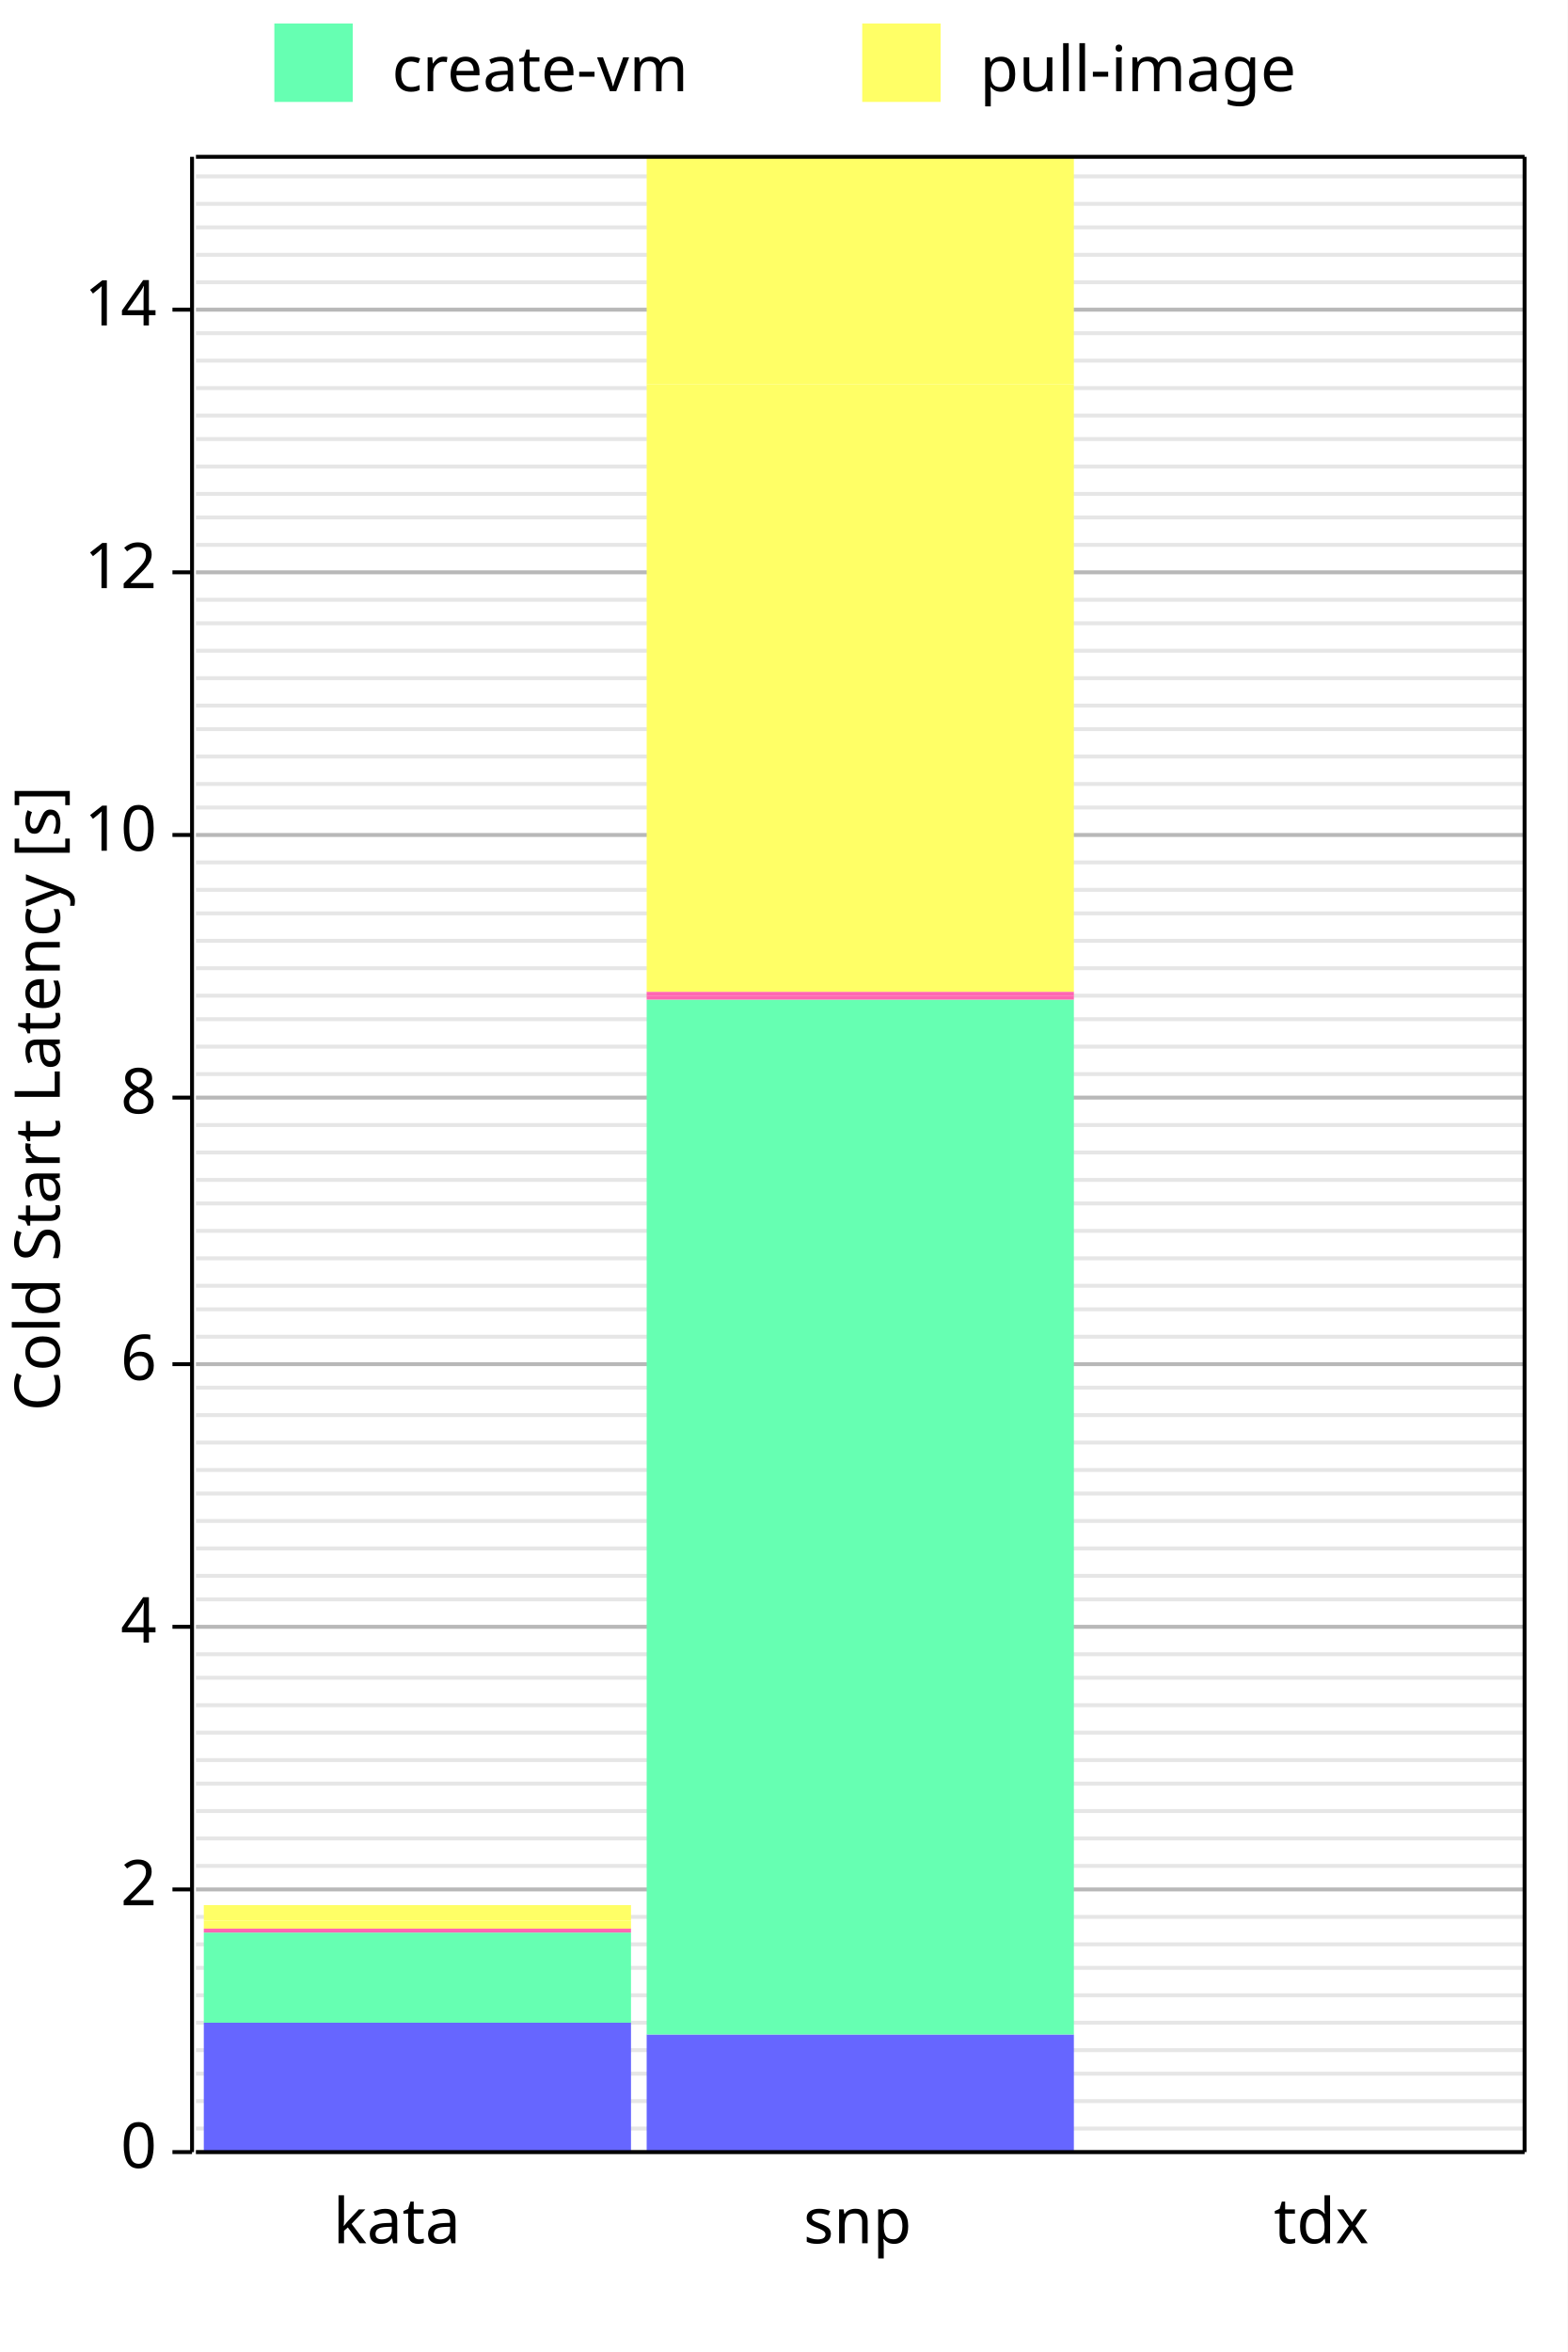
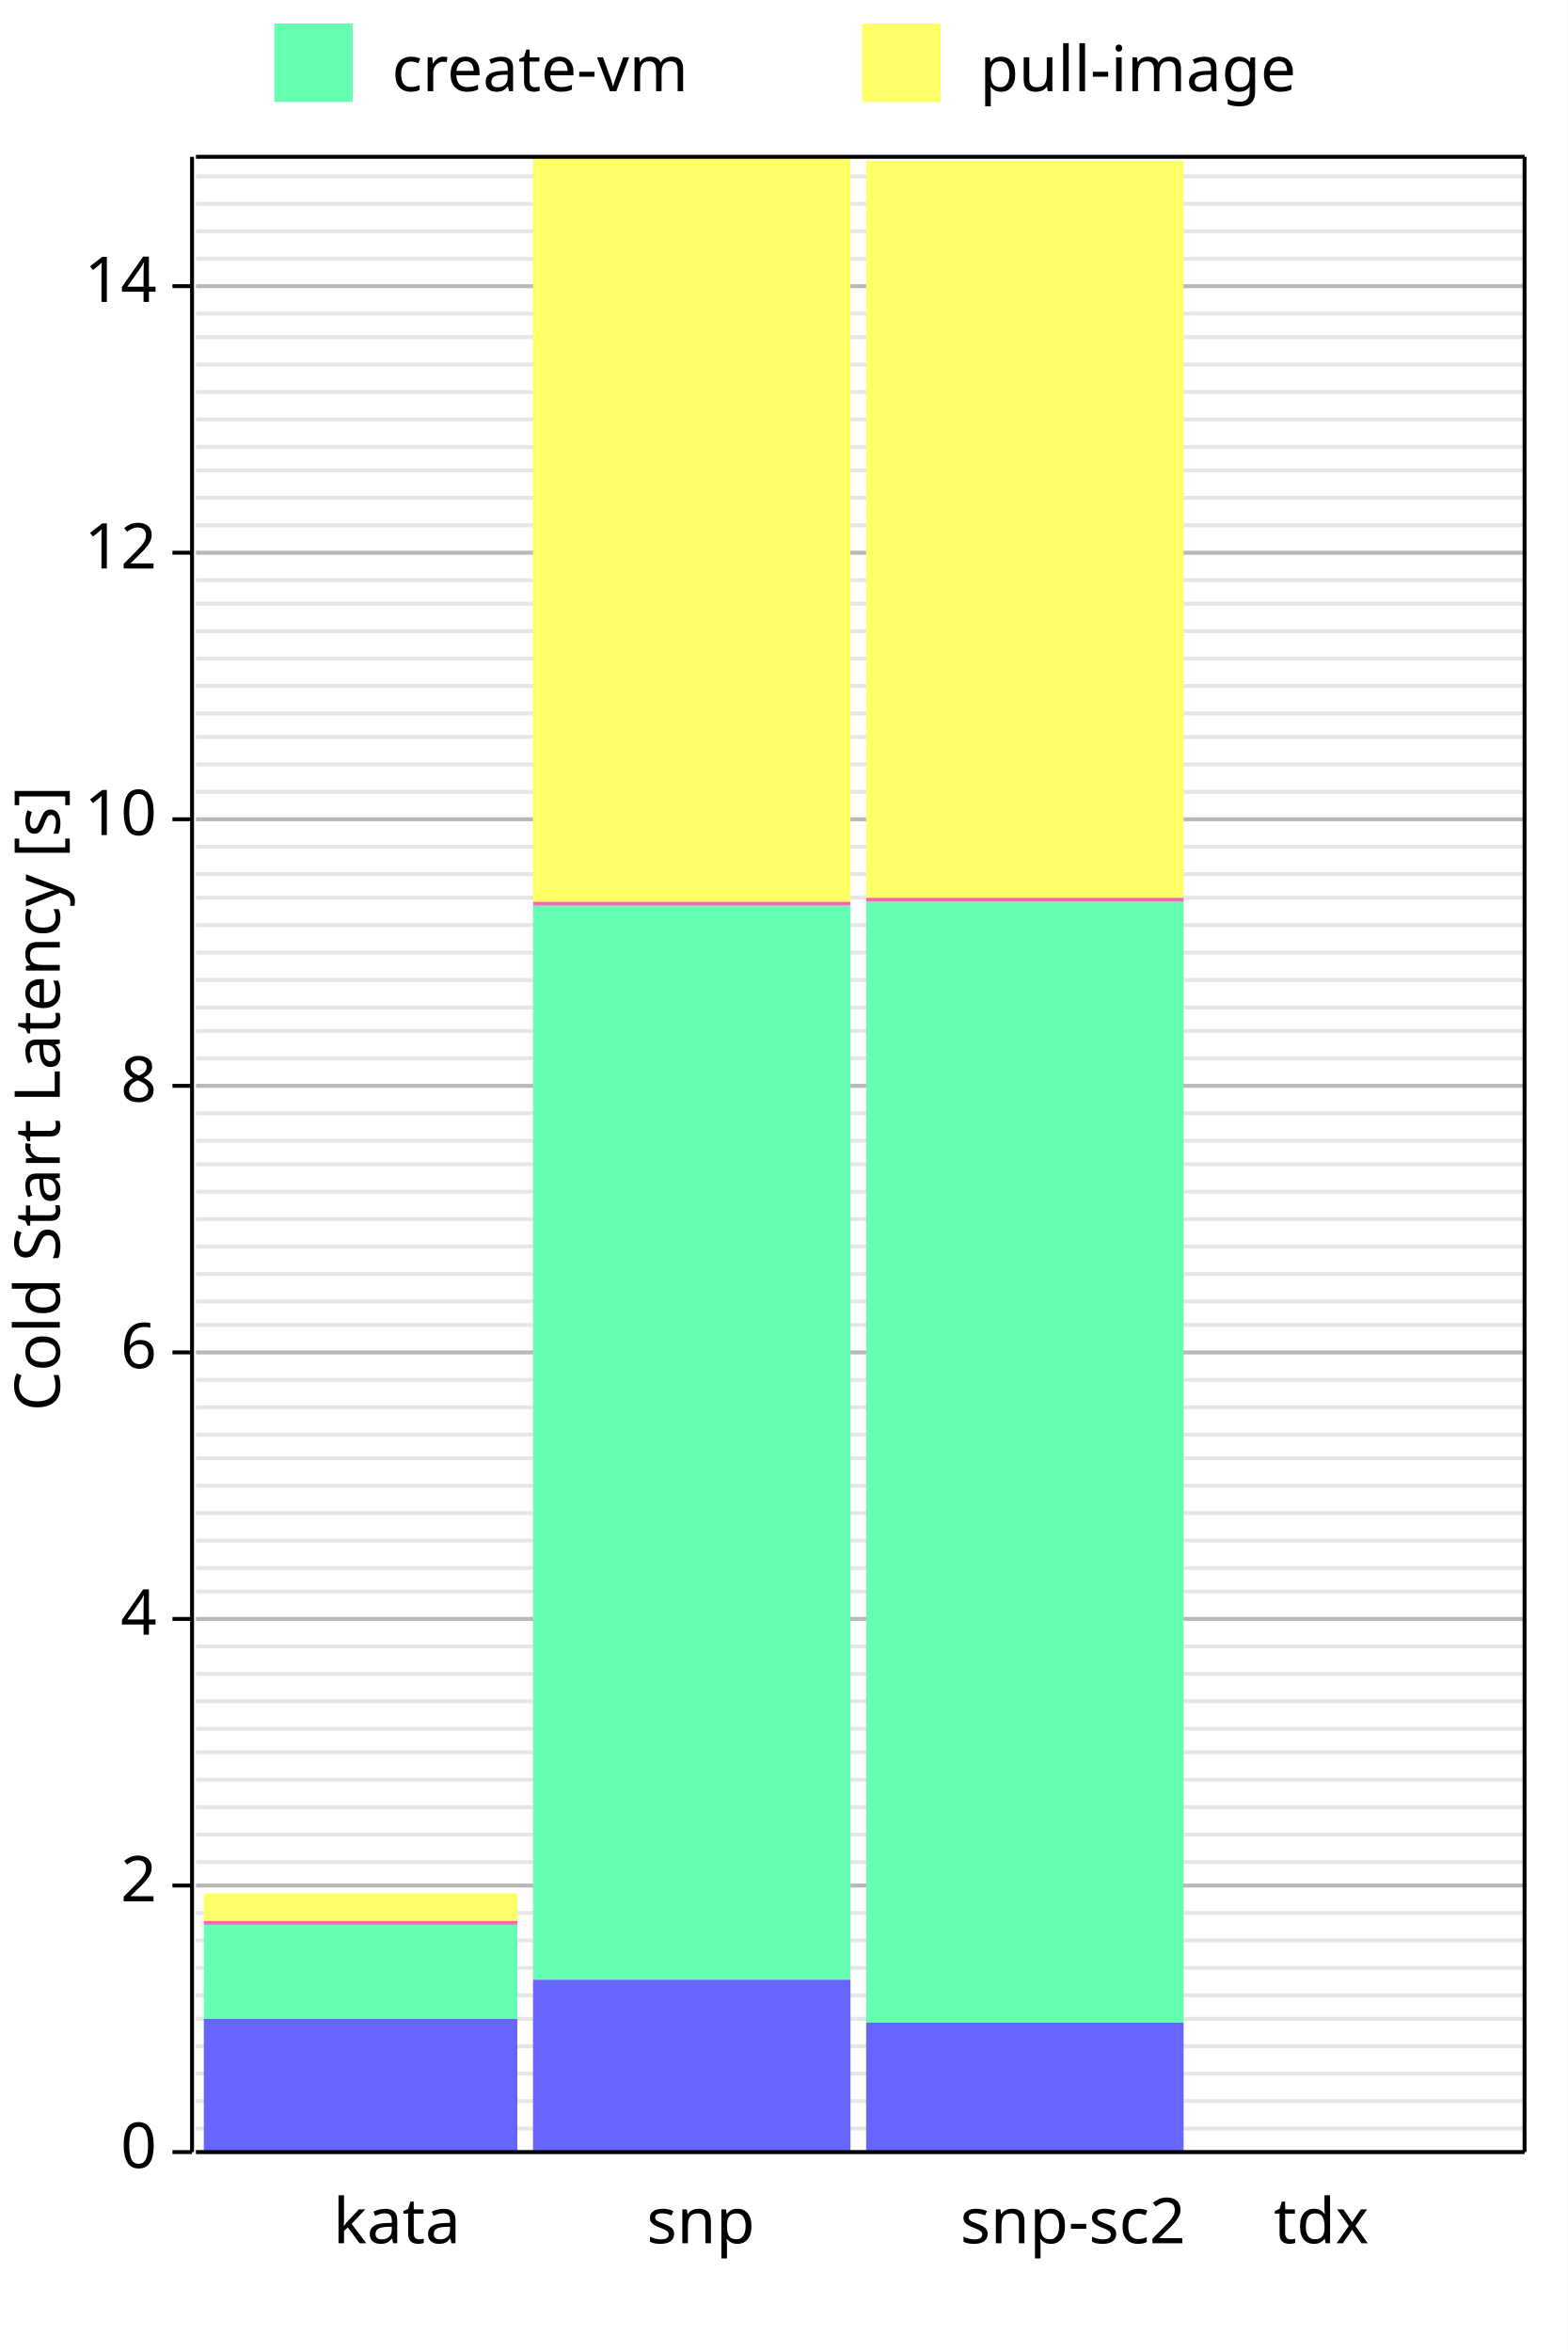
<svg xmlns="http://www.w3.org/2000/svg" width="400" height="600" viewBox="0 0 400 600">
  <rect x="0" y="0" width="400" height="600" opacity="1" fill="#FFFFFF" stroke="none" />
  <line opacity="0.1" stroke="#000000" stroke-width="1" x1="50" y1="549" x2="389" y2="549" />
  <line opacity="0.1" stroke="#000000" stroke-width="1" x1="50" y1="543" x2="389" y2="543" />
  <line opacity="0.1" stroke="#000000" stroke-width="1" x1="50" y1="536" x2="389" y2="536" />
  <line opacity="0.1" stroke="#000000" stroke-width="1" x1="50" y1="529" x2="389" y2="529" />
-   <line opacity="0.1" stroke="#000000" stroke-width="1" x1="50" y1="523" x2="389" y2="523" />
-   <line opacity="0.1" stroke="#000000" stroke-width="1" x1="50" y1="516" x2="389" y2="516" />
+   <line opacity="0.1" stroke="#000000" stroke-width="1" x1="50" y1="522" x2="389" y2="522" />
+   <line opacity="0.1" stroke="#000000" stroke-width="1" x1="50" y1="515" x2="389" y2="515" />
  <line opacity="0.1" stroke="#000000" stroke-width="1" x1="50" y1="509" x2="389" y2="509" />
  <line opacity="0.1" stroke="#000000" stroke-width="1" x1="50" y1="502" x2="389" y2="502" />
-   <line opacity="0.1" stroke="#000000" stroke-width="1" x1="50" y1="496" x2="389" y2="496" />
-   <line opacity="0.1" stroke="#000000" stroke-width="1" x1="50" y1="489" x2="389" y2="489" />
-   <line opacity="0.1" stroke="#000000" stroke-width="1" x1="50" y1="482" x2="389" y2="482" />
-   <line opacity="0.1" stroke="#000000" stroke-width="1" x1="50" y1="476" x2="389" y2="476" />
-   <line opacity="0.1" stroke="#000000" stroke-width="1" x1="50" y1="469" x2="389" y2="469" />
-   <line opacity="0.1" stroke="#000000" stroke-width="1" x1="50" y1="462" x2="389" y2="462" />
-   <line opacity="0.1" stroke="#000000" stroke-width="1" x1="50" y1="455" x2="389" y2="455" />
-   <line opacity="0.1" stroke="#000000" stroke-width="1" x1="50" y1="449" x2="389" y2="449" />
-   <line opacity="0.1" stroke="#000000" stroke-width="1" x1="50" y1="442" x2="389" y2="442" />
-   <line opacity="0.1" stroke="#000000" stroke-width="1" x1="50" y1="435" x2="389" y2="435" />
-   <line opacity="0.1" stroke="#000000" stroke-width="1" x1="50" y1="428" x2="389" y2="428" />
-   <line opacity="0.1" stroke="#000000" stroke-width="1" x1="50" y1="422" x2="389" y2="422" />
-   <line opacity="0.1" stroke="#000000" stroke-width="1" x1="50" y1="415" x2="389" y2="415" />
-   <line opacity="0.1" stroke="#000000" stroke-width="1" x1="50" y1="408" x2="389" y2="408" />
-   <line opacity="0.1" stroke="#000000" stroke-width="1" x1="50" y1="402" x2="389" y2="402" />
-   <line opacity="0.1" stroke="#000000" stroke-width="1" x1="50" y1="395" x2="389" y2="395" />
-   <line opacity="0.1" stroke="#000000" stroke-width="1" x1="50" y1="388" x2="389" y2="388" />
-   <line opacity="0.1" stroke="#000000" stroke-width="1" x1="50" y1="381" x2="389" y2="381" />
-   <line opacity="0.1" stroke="#000000" stroke-width="1" x1="50" y1="375" x2="389" y2="375" />
-   <line opacity="0.1" stroke="#000000" stroke-width="1" x1="50" y1="368" x2="389" y2="368" />
-   <line opacity="0.1" stroke="#000000" stroke-width="1" x1="50" y1="361" x2="389" y2="361" />
-   <line opacity="0.1" stroke="#000000" stroke-width="1" x1="50" y1="354" x2="389" y2="354" />
-   <line opacity="0.1" stroke="#000000" stroke-width="1" x1="50" y1="348" x2="389" y2="348" />
-   <line opacity="0.1" stroke="#000000" stroke-width="1" x1="50" y1="341" x2="389" y2="341" />
-   <line opacity="0.1" stroke="#000000" stroke-width="1" x1="50" y1="334" x2="389" y2="334" />
-   <line opacity="0.1" stroke="#000000" stroke-width="1" x1="50" y1="328" x2="389" y2="328" />
-   <line opacity="0.1" stroke="#000000" stroke-width="1" x1="50" y1="321" x2="389" y2="321" />
-   <line opacity="0.1" stroke="#000000" stroke-width="1" x1="50" y1="314" x2="389" y2="314" />
-   <line opacity="0.1" stroke="#000000" stroke-width="1" x1="50" y1="307" x2="389" y2="307" />
-   <line opacity="0.1" stroke="#000000" stroke-width="1" x1="50" y1="301" x2="389" y2="301" />
-   <line opacity="0.1" stroke="#000000" stroke-width="1" x1="50" y1="294" x2="389" y2="294" />
-   <line opacity="0.1" stroke="#000000" stroke-width="1" x1="50" y1="287" x2="389" y2="287" />
-   <line opacity="0.1" stroke="#000000" stroke-width="1" x1="50" y1="280" x2="389" y2="280" />
-   <line opacity="0.1" stroke="#000000" stroke-width="1" x1="50" y1="274" x2="389" y2="274" />
-   <line opacity="0.1" stroke="#000000" stroke-width="1" x1="50" y1="267" x2="389" y2="267" />
-   <line opacity="0.1" stroke="#000000" stroke-width="1" x1="50" y1="260" x2="389" y2="260" />
-   <line opacity="0.1" stroke="#000000" stroke-width="1" x1="50" y1="254" x2="389" y2="254" />
-   <line opacity="0.1" stroke="#000000" stroke-width="1" x1="50" y1="247" x2="389" y2="247" />
-   <line opacity="0.1" stroke="#000000" stroke-width="1" x1="50" y1="240" x2="389" y2="240" />
-   <line opacity="0.1" stroke="#000000" stroke-width="1" x1="50" y1="233" x2="389" y2="233" />
-   <line opacity="0.1" stroke="#000000" stroke-width="1" x1="50" y1="227" x2="389" y2="227" />
-   <line opacity="0.1" stroke="#000000" stroke-width="1" x1="50" y1="220" x2="389" y2="220" />
-   <line opacity="0.1" stroke="#000000" stroke-width="1" x1="50" y1="213" x2="389" y2="213" />
-   <line opacity="0.1" stroke="#000000" stroke-width="1" x1="50" y1="206" x2="389" y2="206" />
-   <line opacity="0.1" stroke="#000000" stroke-width="1" x1="50" y1="200" x2="389" y2="200" />
-   <line opacity="0.1" stroke="#000000" stroke-width="1" x1="50" y1="193" x2="389" y2="193" />
-   <line opacity="0.1" stroke="#000000" stroke-width="1" x1="50" y1="186" x2="389" y2="186" />
-   <line opacity="0.1" stroke="#000000" stroke-width="1" x1="50" y1="180" x2="389" y2="180" />
-   <line opacity="0.1" stroke="#000000" stroke-width="1" x1="50" y1="173" x2="389" y2="173" />
-   <line opacity="0.1" stroke="#000000" stroke-width="1" x1="50" y1="166" x2="389" y2="166" />
-   <line opacity="0.1" stroke="#000000" stroke-width="1" x1="50" y1="159" x2="389" y2="159" />
-   <line opacity="0.1" stroke="#000000" stroke-width="1" x1="50" y1="153" x2="389" y2="153" />
-   <line opacity="0.1" stroke="#000000" stroke-width="1" x1="50" y1="146" x2="389" y2="146" />
-   <line opacity="0.1" stroke="#000000" stroke-width="1" x1="50" y1="139" x2="389" y2="139" />
-   <line opacity="0.1" stroke="#000000" stroke-width="1" x1="50" y1="132" x2="389" y2="132" />
-   <line opacity="0.1" stroke="#000000" stroke-width="1" x1="50" y1="126" x2="389" y2="126" />
-   <line opacity="0.1" stroke="#000000" stroke-width="1" x1="50" y1="119" x2="389" y2="119" />
-   <line opacity="0.1" stroke="#000000" stroke-width="1" x1="50" y1="112" x2="389" y2="112" />
-   <line opacity="0.1" stroke="#000000" stroke-width="1" x1="50" y1="106" x2="389" y2="106" />
-   <line opacity="0.1" stroke="#000000" stroke-width="1" x1="50" y1="99" x2="389" y2="99" />
-   <line opacity="0.1" stroke="#000000" stroke-width="1" x1="50" y1="92" x2="389" y2="92" />
-   <line opacity="0.1" stroke="#000000" stroke-width="1" x1="50" y1="85" x2="389" y2="85" />
-   <line opacity="0.1" stroke="#000000" stroke-width="1" x1="50" y1="79" x2="389" y2="79" />
-   <line opacity="0.1" stroke="#000000" stroke-width="1" x1="50" y1="72" x2="389" y2="72" />
-   <line opacity="0.1" stroke="#000000" stroke-width="1" x1="50" y1="65" x2="389" y2="65" />
-   <line opacity="0.1" stroke="#000000" stroke-width="1" x1="50" y1="58" x2="389" y2="58" />
+   <line opacity="0.1" stroke="#000000" stroke-width="1" x1="50" y1="495" x2="389" y2="495" />
+   <line opacity="0.1" stroke="#000000" stroke-width="1" x1="50" y1="488" x2="389" y2="488" />
+   <line opacity="0.1" stroke="#000000" stroke-width="1" x1="50" y1="481" x2="389" y2="481" />
+   <line opacity="0.1" stroke="#000000" stroke-width="1" x1="50" y1="475" x2="389" y2="475" />
+   <line opacity="0.1" stroke="#000000" stroke-width="1" x1="50" y1="468" x2="389" y2="468" />
+   <line opacity="0.1" stroke="#000000" stroke-width="1" x1="50" y1="461" x2="389" y2="461" />
+   <line opacity="0.1" stroke="#000000" stroke-width="1" x1="50" y1="454" x2="389" y2="454" />
+   <line opacity="0.1" stroke="#000000" stroke-width="1" x1="50" y1="447" x2="389" y2="447" />
+   <line opacity="0.1" stroke="#000000" stroke-width="1" x1="50" y1="441" x2="389" y2="441" />
+   <line opacity="0.1" stroke="#000000" stroke-width="1" x1="50" y1="434" x2="389" y2="434" />
+   <line opacity="0.1" stroke="#000000" stroke-width="1" x1="50" y1="427" x2="389" y2="427" />
+   <line opacity="0.1" stroke="#000000" stroke-width="1" x1="50" y1="420" x2="389" y2="420" />
+   <line opacity="0.1" stroke="#000000" stroke-width="1" x1="50" y1="413" x2="389" y2="413" />
+   <line opacity="0.1" stroke="#000000" stroke-width="1" x1="50" y1="406" x2="389" y2="406" />
+   <line opacity="0.1" stroke="#000000" stroke-width="1" x1="50" y1="400" x2="389" y2="400" />
+   <line opacity="0.1" stroke="#000000" stroke-width="1" x1="50" y1="393" x2="389" y2="393" />
+   <line opacity="0.1" stroke="#000000" stroke-width="1" x1="50" y1="386" x2="389" y2="386" />
+   <line opacity="0.1" stroke="#000000" stroke-width="1" x1="50" y1="379" x2="389" y2="379" />
+   <line opacity="0.1" stroke="#000000" stroke-width="1" x1="50" y1="372" x2="389" y2="372" />
+   <line opacity="0.1" stroke="#000000" stroke-width="1" x1="50" y1="366" x2="389" y2="366" />
+   <line opacity="0.1" stroke="#000000" stroke-width="1" x1="50" y1="359" x2="389" y2="359" />
+   <line opacity="0.1" stroke="#000000" stroke-width="1" x1="50" y1="352" x2="389" y2="352" />
+   <line opacity="0.1" stroke="#000000" stroke-width="1" x1="50" y1="345" x2="389" y2="345" />
+   <line opacity="0.1" stroke="#000000" stroke-width="1" x1="50" y1="338" x2="389" y2="338" />
+   <line opacity="0.1" stroke="#000000" stroke-width="1" x1="50" y1="332" x2="389" y2="332" />
+   <line opacity="0.1" stroke="#000000" stroke-width="1" x1="50" y1="325" x2="389" y2="325" />
+   <line opacity="0.1" stroke="#000000" stroke-width="1" x1="50" y1="318" x2="389" y2="318" />
+   <line opacity="0.1" stroke="#000000" stroke-width="1" x1="50" y1="311" x2="389" y2="311" />
+   <line opacity="0.1" stroke="#000000" stroke-width="1" x1="50" y1="304" x2="389" y2="304" />
+   <line opacity="0.1" stroke="#000000" stroke-width="1" x1="50" y1="297" x2="389" y2="297" />
+   <line opacity="0.1" stroke="#000000" stroke-width="1" x1="50" y1="291" x2="389" y2="291" />
+   <line opacity="0.1" stroke="#000000" stroke-width="1" x1="50" y1="284" x2="389" y2="284" />
+   <line opacity="0.1" stroke="#000000" stroke-width="1" x1="50" y1="277" x2="389" y2="277" />
+   <line opacity="0.1" stroke="#000000" stroke-width="1" x1="50" y1="270" x2="389" y2="270" />
+   <line opacity="0.1" stroke="#000000" stroke-width="1" x1="50" y1="263" x2="389" y2="263" />
+   <line opacity="0.1" stroke="#000000" stroke-width="1" x1="50" y1="257" x2="389" y2="257" />
+   <line opacity="0.1" stroke="#000000" stroke-width="1" x1="50" y1="250" x2="389" y2="250" />
+   <line opacity="0.1" stroke="#000000" stroke-width="1" x1="50" y1="243" x2="389" y2="243" />
+   <line opacity="0.1" stroke="#000000" stroke-width="1" x1="50" y1="236" x2="389" y2="236" />
+   <line opacity="0.1" stroke="#000000" stroke-width="1" x1="50" y1="229" x2="389" y2="229" />
+   <line opacity="0.1" stroke="#000000" stroke-width="1" x1="50" y1="223" x2="389" y2="223" />
+   <line opacity="0.1" stroke="#000000" stroke-width="1" x1="50" y1="216" x2="389" y2="216" />
+   <line opacity="0.1" stroke="#000000" stroke-width="1" x1="50" y1="209" x2="389" y2="209" />
+   <line opacity="0.1" stroke="#000000" stroke-width="1" x1="50" y1="202" x2="389" y2="202" />
+   <line opacity="0.1" stroke="#000000" stroke-width="1" x1="50" y1="195" x2="389" y2="195" />
+   <line opacity="0.1" stroke="#000000" stroke-width="1" x1="50" y1="188" x2="389" y2="188" />
+   <line opacity="0.1" stroke="#000000" stroke-width="1" x1="50" y1="182" x2="389" y2="182" />
+   <line opacity="0.1" stroke="#000000" stroke-width="1" x1="50" y1="175" x2="389" y2="175" />
+   <line opacity="0.1" stroke="#000000" stroke-width="1" x1="50" y1="168" x2="389" y2="168" />
+   <line opacity="0.1" stroke="#000000" stroke-width="1" x1="50" y1="161" x2="389" y2="161" />
+   <line opacity="0.1" stroke="#000000" stroke-width="1" x1="50" y1="154" x2="389" y2="154" />
+   <line opacity="0.1" stroke="#000000" stroke-width="1" x1="50" y1="148" x2="389" y2="148" />
+   <line opacity="0.1" stroke="#000000" stroke-width="1" x1="50" y1="141" x2="389" y2="141" />
+   <line opacity="0.1" stroke="#000000" stroke-width="1" x1="50" y1="134" x2="389" y2="134" />
+   <line opacity="0.1" stroke="#000000" stroke-width="1" x1="50" y1="127" x2="389" y2="127" />
+   <line opacity="0.1" stroke="#000000" stroke-width="1" x1="50" y1="120" x2="389" y2="120" />
+   <line opacity="0.1" stroke="#000000" stroke-width="1" x1="50" y1="114" x2="389" y2="114" />
+   <line opacity="0.1" stroke="#000000" stroke-width="1" x1="50" y1="107" x2="389" y2="107" />
+   <line opacity="0.1" stroke="#000000" stroke-width="1" x1="50" y1="100" x2="389" y2="100" />
+   <line opacity="0.1" stroke="#000000" stroke-width="1" x1="50" y1="93" x2="389" y2="93" />
+   <line opacity="0.1" stroke="#000000" stroke-width="1" x1="50" y1="86" x2="389" y2="86" />
+   <line opacity="0.1" stroke="#000000" stroke-width="1" x1="50" y1="80" x2="389" y2="80" />
+   <line opacity="0.1" stroke="#000000" stroke-width="1" x1="50" y1="73" x2="389" y2="73" />
+   <line opacity="0.1" stroke="#000000" stroke-width="1" x1="50" y1="66" x2="389" y2="66" />
+   <line opacity="0.1" stroke="#000000" stroke-width="1" x1="50" y1="59" x2="389" y2="59" />
  <line opacity="0.1" stroke="#000000" stroke-width="1" x1="50" y1="52" x2="389" y2="52" />
  <line opacity="0.1" stroke="#000000" stroke-width="1" x1="50" y1="45" x2="389" y2="45" />
  <line opacity="0.2" stroke="#000000" stroke-width="1" x1="50" y1="549" x2="389" y2="549" />
-   <line opacity="0.2" stroke="#000000" stroke-width="1" x1="50" y1="482" x2="389" y2="482" />
-   <line opacity="0.2" stroke="#000000" stroke-width="1" x1="50" y1="415" x2="389" y2="415" />
-   <line opacity="0.2" stroke="#000000" stroke-width="1" x1="50" y1="348" x2="389" y2="348" />
-   <line opacity="0.2" stroke="#000000" stroke-width="1" x1="50" y1="280" x2="389" y2="280" />
-   <line opacity="0.2" stroke="#000000" stroke-width="1" x1="50" y1="213" x2="389" y2="213" />
-   <line opacity="0.2" stroke="#000000" stroke-width="1" x1="50" y1="146" x2="389" y2="146" />
-   <line opacity="0.2" stroke="#000000" stroke-width="1" x1="50" y1="79" x2="389" y2="79" />
+   <line opacity="0.2" stroke="#000000" stroke-width="1" x1="50" y1="481" x2="389" y2="481" />
+   <line opacity="0.2" stroke="#000000" stroke-width="1" x1="50" y1="413" x2="389" y2="413" />
+   <line opacity="0.2" stroke="#000000" stroke-width="1" x1="50" y1="345" x2="389" y2="345" />
+   <line opacity="0.2" stroke="#000000" stroke-width="1" x1="50" y1="277" x2="389" y2="277" />
+   <line opacity="0.2" stroke="#000000" stroke-width="1" x1="50" y1="209" x2="389" y2="209" />
+   <line opacity="0.2" stroke="#000000" stroke-width="1" x1="50" y1="141" x2="389" y2="141" />
+   <line opacity="0.2" stroke="#000000" stroke-width="1" x1="50" y1="73" x2="389" y2="73" />
  <polyline fill="none" opacity="1" stroke="#000000" stroke-width="1" points="49,40 49,549 " />
  <text x="40" y="549" dy="0.5ex" text-anchor="end" font-family="sans-serif" font-size="16.129" opacity="1" fill="#000000">
0
</text>
  <polyline fill="none" opacity="1" stroke="#000000" stroke-width="1" points="44,549 49,549 " />
-   <text x="40" y="482" dy="0.5ex" text-anchor="end" font-family="sans-serif" font-size="16.129" opacity="1" fill="#000000">
+   <text x="40" y="481" dy="0.5ex" text-anchor="end" font-family="sans-serif" font-size="16.129" opacity="1" fill="#000000">
2
</text>
-   <polyline fill="none" opacity="1" stroke="#000000" stroke-width="1" points="44,482 49,482 " />
-   <text x="40" y="415" dy="0.5ex" text-anchor="end" font-family="sans-serif" font-size="16.129" opacity="1" fill="#000000">
+   <polyline fill="none" opacity="1" stroke="#000000" stroke-width="1" points="44,481 49,481 " />
+   <text x="40" y="413" dy="0.5ex" text-anchor="end" font-family="sans-serif" font-size="16.129" opacity="1" fill="#000000">
4
</text>
-   <polyline fill="none" opacity="1" stroke="#000000" stroke-width="1" points="44,415 49,415 " />
-   <text x="40" y="348" dy="0.5ex" text-anchor="end" font-family="sans-serif" font-size="16.129" opacity="1" fill="#000000">
+   <polyline fill="none" opacity="1" stroke="#000000" stroke-width="1" points="44,413 49,413 " />
+   <text x="40" y="345" dy="0.5ex" text-anchor="end" font-family="sans-serif" font-size="16.129" opacity="1" fill="#000000">
6
</text>
-   <polyline fill="none" opacity="1" stroke="#000000" stroke-width="1" points="44,348 49,348 " />
-   <text x="40" y="280" dy="0.5ex" text-anchor="end" font-family="sans-serif" font-size="16.129" opacity="1" fill="#000000">
+   <polyline fill="none" opacity="1" stroke="#000000" stroke-width="1" points="44,345 49,345 " />
+   <text x="40" y="277" dy="0.5ex" text-anchor="end" font-family="sans-serif" font-size="16.129" opacity="1" fill="#000000">
8
</text>
-   <polyline fill="none" opacity="1" stroke="#000000" stroke-width="1" points="44,280 49,280 " />
-   <text x="40" y="213" dy="0.5ex" text-anchor="end" font-family="sans-serif" font-size="16.129" opacity="1" fill="#000000">
+   <polyline fill="none" opacity="1" stroke="#000000" stroke-width="1" points="44,277 49,277 " />
+   <text x="40" y="209" dy="0.5ex" text-anchor="end" font-family="sans-serif" font-size="16.129" opacity="1" fill="#000000">
10
</text>
-   <polyline fill="none" opacity="1" stroke="#000000" stroke-width="1" points="44,213 49,213 " />
-   <text x="40" y="146" dy="0.5ex" text-anchor="end" font-family="sans-serif" font-size="16.129" opacity="1" fill="#000000">
+   <polyline fill="none" opacity="1" stroke="#000000" stroke-width="1" points="44,209 49,209 " />
+   <text x="40" y="141" dy="0.5ex" text-anchor="end" font-family="sans-serif" font-size="16.129" opacity="1" fill="#000000">
12
</text>
-   <polyline fill="none" opacity="1" stroke="#000000" stroke-width="1" points="44,146 49,146 " />
-   <text x="40" y="79" dy="0.5ex" text-anchor="end" font-family="sans-serif" font-size="16.129" opacity="1" fill="#000000">
+   <polyline fill="none" opacity="1" stroke="#000000" stroke-width="1" points="44,141 49,141 " />
+   <text x="40" y="73" dy="0.5ex" text-anchor="end" font-family="sans-serif" font-size="16.129" opacity="1" fill="#000000">
14
</text>
-   <polyline fill="none" opacity="1" stroke="#000000" stroke-width="1" points="44,79 49,79 " />
+   <polyline fill="none" opacity="1" stroke="#000000" stroke-width="1" points="44,73 49,73 " />
  <text x="3" y="360" dy="0.76em" text-anchor="start" font-family="sans-serif" font-size="16.129" opacity="1" fill="#000000" transform="rotate(270, 3, 360)">
Cold Start Latency [s]
</text>
-   <rect x="52" y="516" width="109" height="33" opacity="1" fill="#6666FF" stroke="none" />
-   <rect x="165" y="519" width="109" height="30" opacity="1" fill="#6666FF" stroke="none" />
-   <rect x="278" y="549" width="109" height="0" opacity="1" fill="#6666FF" stroke="none" />
-   <rect x="52" y="493" width="109" height="23" opacity="1" fill="#66FFB2" stroke="none" />
-   <rect x="165" y="255" width="109" height="264" opacity="1" fill="#66FFB2" stroke="none" />
-   <rect x="278" y="549" width="109" height="0" opacity="1" fill="#66FFB2" stroke="none" />
-   <rect x="52" y="493" width="109" height="0" opacity="1" fill="#FF66B2" stroke="none" />
-   <rect x="165" y="254" width="109" height="1" opacity="1" fill="#FF66B2" stroke="none" />
-   <rect x="278" y="549" width="109" height="0" opacity="1" fill="#FF66B2" stroke="none" />
-   <rect x="52" y="492" width="109" height="1" opacity="1" fill="#FF66B2" stroke="none" />
-   <rect x="165" y="253" width="109" height="1" opacity="1" fill="#FF66B2" stroke="none" />
-   <rect x="278" y="549" width="109" height="0" opacity="1" fill="#FF66B2" stroke="none" />
-   <rect x="52" y="490" width="109" height="2" opacity="1" fill="#FFFF66" stroke="none" />
-   <rect x="165" y="98" width="109" height="155" opacity="1" fill="#FFFF66" stroke="none" />
-   <rect x="278" y="549" width="109" height="0" opacity="1" fill="#FFFF66" stroke="none" />
-   <rect x="52" y="486" width="109" height="4" opacity="1" fill="#FFFF66" stroke="none" />
-   <rect x="165" y="40" width="109" height="58" opacity="1" fill="#FFFF66" stroke="none" />
-   <rect x="278" y="549" width="109" height="0" opacity="1" fill="#FFFF66" stroke="none" />
+   <rect x="52" y="515" width="80" height="34" opacity="1" fill="#6666FF" stroke="none" />
+   <rect x="136" y="505" width="81" height="44" opacity="1" fill="#6666FF" stroke="none" />
+   <rect x="221" y="516" width="81" height="33" opacity="1" fill="#6666FF" stroke="none" />
+   <rect x="306" y="549" width="81" height="0" opacity="1" fill="#6666FF" stroke="none" />
+   <rect x="52" y="491" width="80" height="24" opacity="1" fill="#66FFB2" stroke="none" />
+   <rect x="136" y="231" width="81" height="274" opacity="1" fill="#66FFB2" stroke="none" />
+   <rect x="221" y="230" width="81" height="286" opacity="1" fill="#66FFB2" stroke="none" />
+   <rect x="306" y="549" width="81" height="0" opacity="1" fill="#66FFB2" stroke="none" />
+   <rect x="52" y="491" width="80" height="0" opacity="1" fill="#FF66B2" stroke="none" />
+   <rect x="136" y="230" width="81" height="1" opacity="1" fill="#FF66B2" stroke="none" />
+   <rect x="221" y="229" width="81" height="1" opacity="1" fill="#FF66B2" stroke="none" />
+   <rect x="306" y="549" width="81" height="0" opacity="1" fill="#FF66B2" stroke="none" />
+   <rect x="52" y="490" width="80" height="1" opacity="1" fill="#FF66B2" stroke="none" />
+   <rect x="136" y="230" width="81" height="0" opacity="1" fill="#FF66B2" stroke="none" />
+   <rect x="221" y="229" width="81" height="0" opacity="1" fill="#FF66B2" stroke="none" />
+   <rect x="306" y="549" width="81" height="0" opacity="1" fill="#FF66B2" stroke="none" />
+   <rect x="52" y="488" width="80" height="2" opacity="1" fill="#FFFF66" stroke="none" />
+   <rect x="136" y="85" width="81" height="145" opacity="1" fill="#FFFF66" stroke="none" />
+   <rect x="221" y="85" width="81" height="144" opacity="1" fill="#FFFF66" stroke="none" />
+   <rect x="306" y="549" width="81" height="0" opacity="1" fill="#FFFF66" stroke="none" />
+   <rect x="52" y="483" width="80" height="5" opacity="1" fill="#FFFF66" stroke="none" />
+   <rect x="136" y="40" width="81" height="45" opacity="1" fill="#FFFF66" stroke="none" />
+   <rect x="221" y="41" width="81" height="44" opacity="1" fill="#FFFF66" stroke="none" />
+   <rect x="306" y="549" width="81" height="0" opacity="1" fill="#FFFF66" stroke="none" />
  <polyline fill="none" opacity="1" stroke="#000000" stroke-width="1" points="50,40 389,40 " />
  <polyline fill="none" opacity="1" stroke="#000000" stroke-width="1" points="389,549 389,40 " />
  <polyline fill="none" opacity="1" stroke="#000000" stroke-width="1" points="50,549 389,549 " />
  <text x="85" y="560" dy="0.76em" text-anchor="start" font-family="sans-serif" font-size="16.129" opacity="1" fill="#000000">
kata
</text>
-   <text x="205" y="560" dy="0.76em" text-anchor="start" font-family="sans-serif" font-size="16.129" opacity="1" fill="#000000">
+   <text x="165" y="560" dy="0.76em" text-anchor="start" font-family="sans-serif" font-size="16.129" opacity="1" fill="#000000">
snp
+ </text>
+   <text x="245" y="560" dy="0.76em" text-anchor="start" font-family="sans-serif" font-size="16.129" opacity="1" fill="#000000">
+ snp-sc2
</text>
  <text x="325" y="560" dy="0.76em" text-anchor="start" font-family="sans-serif" font-size="16.129" opacity="1" fill="#000000">
tdx
</text>
  <rect x="70" y="6" width="20" height="20" opacity="1" fill="#66FFB2" stroke="none" />
  <text x="100" y="11" dy="0.76em" text-anchor="start" font-family="sans-serif" font-size="16.129" opacity="1" fill="#000000">
create-vm
</text>
  <rect x="220" y="6" width="20" height="20" opacity="1" fill="#FFFF66" stroke="none" />
  <text x="250" y="11" dy="0.76em" text-anchor="start" font-family="sans-serif" font-size="16.129" opacity="1" fill="#000000">
pull-image
</text>
</svg>
